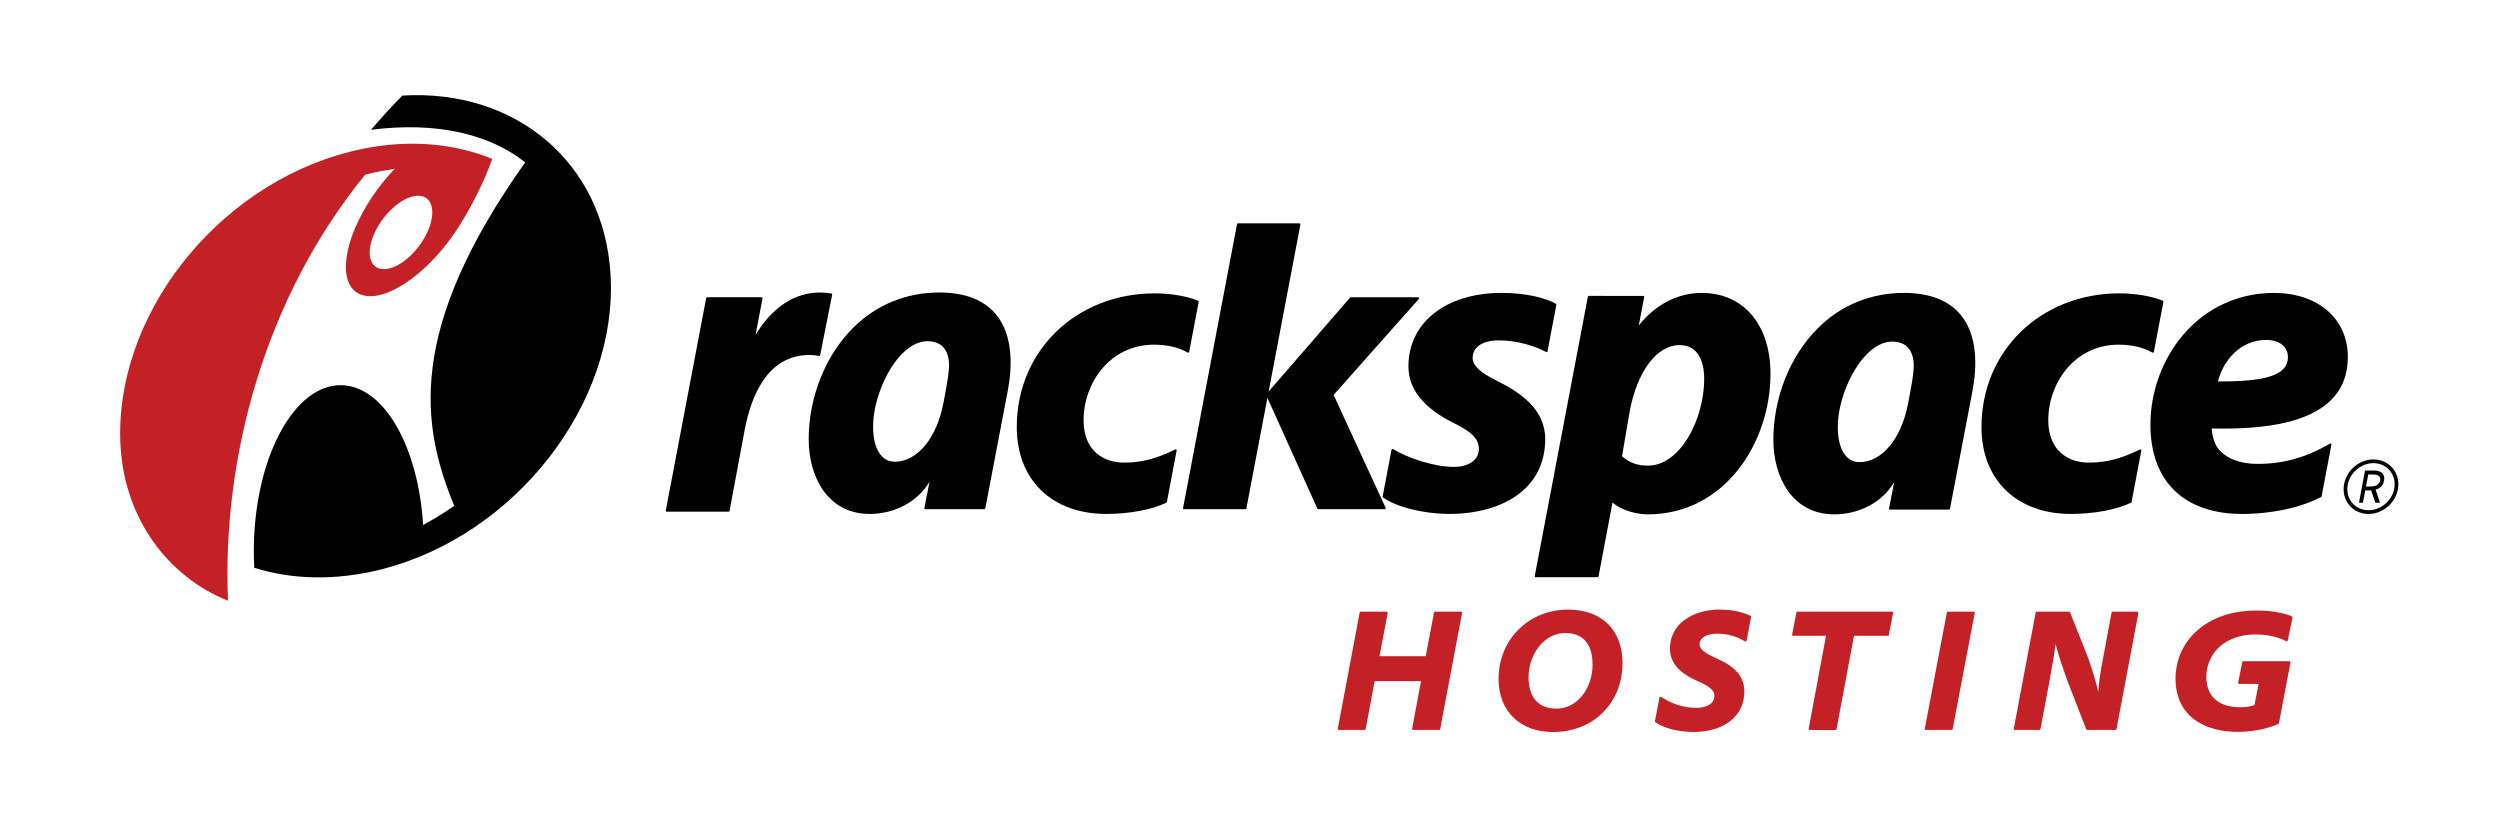
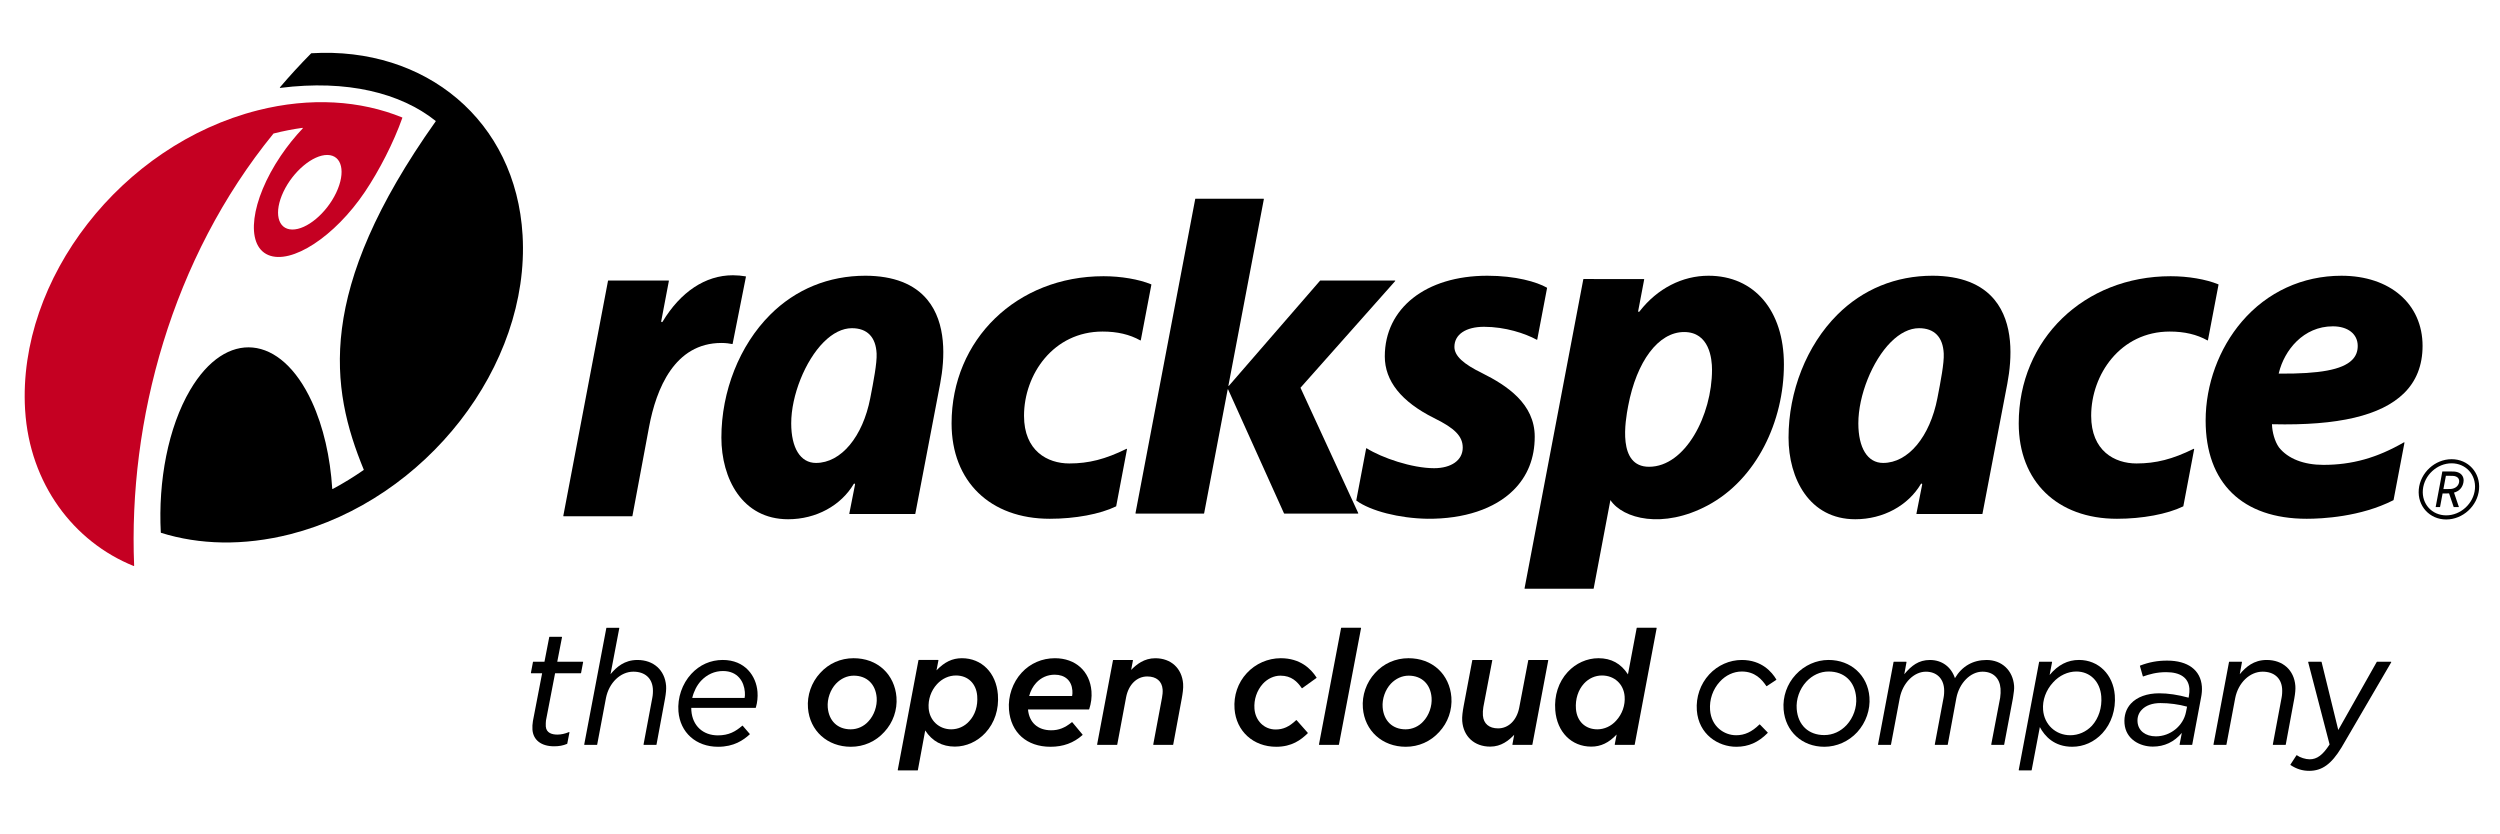
- <svg xmlns="http://www.w3.org/2000/svg" width="202.5" height="67.5" id="svg4067" version="1.1">
-   <defs id="defs4069" />
-   <g id="layer1" transform="translate(0,-984.8616)">
-     <g transform="matrix(1.251506,0,0,1.251506,-507.0129,146.8766)" id="g2871-7">
-       <g id="g2873-0">
-         <path d="m 454.025,691.252 c 0.098,-0.514 0.449,-2.361 0.449,-2.361 0,-0.004 0,-0.008 0,-0.011 0,-0.016 -0.004,-0.029 -0.014,-0.041 -0.012,-0.014 -0.029,-0.021 -0.048,-0.021 l -3.521,10e-4 c -0.03,0 -0.057,0.021 -0.062,0.049 l -2.616,13.757 c -0.003,0.018 0.002,0.036 0.013,0.051 0.013,0.014 0.03,0.022 0.048,0.022 h 4.005 c 0.029,0 0.056,-0.022 0.062,-0.05 l 0.975,-5.221 c 0.418,-2.222 1.483,-4.87 4.193,-4.87 0.261,0 0.481,0.034 0.621,0.062 0.017,0.004 0.034,0 0.048,-0.009 0.014,-0.009 0.023,-0.022 0.027,-0.04 l 0.777,-3.919 c 0.004,-0.016 0,-0.033 -0.009,-0.048 -0.009,-0.014 -0.025,-0.023 -0.041,-0.025 -0.218,-0.04 -0.515,-0.065 -0.757,-0.065 -1.627,-0.001 -3.088,0.975 -4.15,2.739 z" id="path2875-2" style="fill:#010101" />
-         <path d="m 485.247,684.034 c -0.03,0 -0.055,0.021 -0.061,0.052 l -3.494,18.38 c -0.004,0.018 10e-4,0.036 0.013,0.051 0.012,0.015 0.029,0.022 0.048,0.022 h 3.977 c 0.03,0 0.055,-0.021 0.061,-0.051 0,0 1.314,-6.913 1.361,-7.157 0.098,0.218 3.233,7.171 3.233,7.171 0.009,0.023 0.031,0.037 0.056,0.037 h 4.306 c 0.021,0 0.042,-0.011 0.053,-0.029 0.007,-0.009 0.011,-0.021 0.011,-0.032 0,-0.01 -0.002,-0.019 -0.007,-0.027 0,0 -3.333,-7.235 -3.367,-7.309 0.054,-0.06 5.521,-6.22 5.521,-6.22 0.011,-0.012 0.017,-0.026 0.017,-0.041 0,-0.009 -0.002,-0.018 -0.006,-0.026 -0.011,-0.021 -0.032,-0.035 -0.057,-0.035 h -4.361 c -0.019,0 -0.036,0.007 -0.048,0.021 0,0 -5.093,5.874 -5.271,6.08 0.059,-0.31 2.056,-10.811 2.056,-10.811 0,-0.005 0,-0.008 0,-0.012 0,-0.015 -0.004,-0.029 -0.014,-0.04 -0.012,-0.015 -0.029,-0.023 -0.049,-0.023 h -3.978 z" id="path2877-6" style="fill:#010101" />
-         <path clip-rule="evenodd" d="m 524.068,697.219 c 0.002,1.424 0.527,2.273 1.407,2.273 1.44,0 2.7,-1.511 3.136,-3.76 0.194,-1.007 0.396,-2.048 0.37,-2.599 -0.046,-0.943 -0.531,-1.442 -1.405,-1.442 -0.535,0 -1.095,0.278 -1.617,0.803 -1.08,1.079 -1.891,3.111 -1.891,4.725 z m -1.307,-6.38 c 1.502,-1.506 3.443,-2.301 5.612,-2.301 1.649,0.008 2.877,0.485 3.649,1.42 1.139,1.381 1.042,3.447 0.761,4.939 l -1.454,7.617 c -0.006,0.029 -0.031,0.051 -0.062,0.051 h -3.824 c -0.018,0 -0.036,-0.008 -0.048,-0.022 -0.01,-0.011 -0.015,-0.025 -0.015,-0.039 l 0.338,-1.717 c -0.751,1.274 -2.223,2.084 -3.874,2.084 -2.724,0 -3.944,-2.419 -3.946,-4.816 -10e-4,-2.723 1.069,-5.421 2.863,-7.216 z" id="path2879-0" style="fill:#010101;fill-rule:evenodd" />
-         <path d="m 510.6,696.203 -0.496,2.91 c 0.499,0.427 0.987,0.604 1.675,0.604 2.085,0 3.643,-2.976 3.643,-5.637 0,-0.65 -0.155,-2.163 -1.591,-2.163 -1.473,0 -2.742,1.682 -3.231,4.286 z m 0.588,-5.554 c 1.048,-1.34 2.515,-2.11 4.069,-2.11 2.707,0 4.455,2.055 4.455,5.234 0,4.473 -2.974,9.099 -7.948,9.099 -0.542,0 -1.607,-0.179 -2.277,-0.767 l -0.904,4.781 c -0.005,0.029 -0.031,0.051 -0.062,0.051 h -4.004 c -0.019,0 -0.036,-0.01 -0.048,-0.023 -0.013,-0.014 -0.018,-0.033 -0.014,-0.051 l 3.438,-18.081 c 0.005,-0.028 0.031,-0.05 0.062,-0.05 l 3.521,0.002 c 0.019,0 0.036,0.008 0.049,0.023 0.009,0.011 0.014,0.024 0.014,0.039 l -0.351,1.853 z" id="path2881-7" style="fill:#010101" />
-         <path clip-rule="evenodd" d="m 551.791,691.583 c -1.701,0 -2.797,1.378 -3.118,2.686 2.346,0.015 3.646,-0.228 4.209,-0.786 0.216,-0.214 0.32,-0.473 0.32,-0.793 0,-0.673 -0.554,-1.107 -1.411,-1.107 z m -5.355,-0.349 c 1.487,-1.737 3.567,-2.694 5.855,-2.694 2.864,0 4.788,1.668 4.788,4.149 0,1.145 -0.373,2.089 -1.108,2.806 -1.347,1.313 -3.867,1.908 -7.701,1.818 0.014,0.389 0.147,0.936 0.398,1.287 0.514,0.648 1.425,1.006 2.565,1.006 1.67,0 3.118,-0.405 4.693,-1.313 0.021,-0.013 0.048,-0.012 0.067,0.003 0.019,0.015 0.03,0.039 0.025,0.062 l -0.638,3.352 c -0.003,0.019 -0.016,0.035 -0.033,0.044 -1.935,0.984 -4.203,1.092 -5.088,1.092 -3.786,0 -5.957,-2.11 -5.957,-5.791 0.002,-2.118 0.779,-4.239 2.134,-5.821 z" id="path2883-3" style="fill:#010101;fill-rule:evenodd" />
-         <path clip-rule="evenodd" d="m 470.93,697.221 c 0,3.416 2.272,5.623 5.79,5.623 1.494,0 2.948,-0.272 3.892,-0.729 0.018,-0.008 0.031,-0.024 0.034,-0.045 l 0.631,-3.333 c 0.006,-0.022 -0.004,-0.046 -0.023,-0.062 -0.019,-0.014 -0.044,-0.016 -0.064,-0.005 -1.229,0.605 -2.193,0.852 -3.329,0.852 -1.261,0 -2.607,-0.721 -2.607,-2.745 0,-2.402 1.704,-4.888 4.555,-4.888 0.854,0 1.569,0.167 2.187,0.513 0.017,0.01 0.038,0.011 0.056,0.002 0.019,-0.009 0.032,-0.024 0.035,-0.045 l 0.618,-3.245 c 0.007,-0.029 -0.009,-0.058 -0.037,-0.069 -0.73,-0.299 -1.777,-0.477 -2.804,-0.477 -5.094,0 -8.934,3.721 -8.934,8.653 z" id="path2885-7" style="fill:#010101;fill-rule:evenodd" />
-         <path clip-rule="evenodd" d="m 496.278,693.3 c 0,1.456 0.975,2.682 2.898,3.643 1.212,0.593 1.661,1.052 1.661,1.696 0,0.705 -0.642,1.161 -1.634,1.161 -1.283,0 -3.035,-0.602 -3.923,-1.159 -0.018,-0.011 -0.039,-0.012 -0.058,-0.004 -0.02,0.008 -0.033,0.024 -0.036,0.046 l -0.576,3.031 c -0.005,0.022 0.005,0.048 0.024,0.062 0.845,0.612 2.524,1.041 4.179,1.068 2.152,0.016 3.95,-0.581 5.061,-1.683 0.835,-0.829 1.258,-1.894 1.258,-3.163 0,-1.956 -1.652,-3.033 -3.093,-3.753 -1.11,-0.541 -1.605,-1.004 -1.605,-1.501 0,-0.699 0.647,-1.133 1.689,-1.133 1.243,0 2.398,0.388 3.065,0.752 0.018,0.009 0.039,0.01 0.058,10e-4 0.018,-0.008 0.03,-0.024 0.034,-0.044 l 0.574,-3.014 c 0.006,-0.024 -0.008,-0.052 -0.03,-0.065 -0.602,-0.339 -1.839,-0.703 -3.507,-0.703 -3.612,10e-4 -6.039,1.915 -6.039,4.762 z" id="path2887-1" style="fill:#010101;fill-rule:evenodd" />
-         <path clip-rule="evenodd" d="m 533.368,697.221 c 0,3.416 2.271,5.623 5.789,5.623 1.493,0 2.948,-0.272 3.891,-0.729 0.019,-0.008 0.031,-0.024 0.035,-0.045 l 0.632,-3.333 c 0.004,-0.022 -0.005,-0.046 -0.024,-0.062 -0.019,-0.014 -0.043,-0.016 -0.064,-0.005 -1.229,0.605 -2.194,0.852 -3.328,0.852 -1.261,0 -2.608,-0.721 -2.608,-2.745 0,-2.402 1.703,-4.888 4.554,-4.888 0.854,0 1.569,0.167 2.188,0.513 0.018,0.01 0.038,0.011 0.057,0.002 0.018,-0.009 0.031,-0.024 0.035,-0.045 l 0.618,-3.245 c 0.006,-0.029 -0.011,-0.058 -0.038,-0.069 -0.73,-0.299 -1.778,-0.477 -2.804,-0.477 -5.094,0 -8.933,3.721 -8.933,8.653 z" id="path2889-8" style="fill:#010101;fill-rule:evenodd" />
-         <path clip-rule="evenodd" d="m 461.632,697.192 c 10e-4,1.423 0.527,2.273 1.407,2.273 1.439,0 2.699,-1.511 3.135,-3.76 0.194,-1.006 0.396,-2.048 0.37,-2.6 -0.046,-0.942 -0.532,-1.44 -1.405,-1.44 -0.534,0 -1.094,0.276 -1.618,0.801 -1.078,1.079 -1.891,3.111 -1.889,4.726 z m -1.307,-6.381 c 1.503,-1.504 3.444,-2.299 5.612,-2.299 1.649,0.006 2.878,0.483 3.649,1.419 1.14,1.381 1.043,3.447 0.762,4.938 l -1.456,7.618 c -0.006,0.029 -0.031,0.051 -0.061,0.051 h -3.824 c -0.018,0 -0.035,-0.008 -0.048,-0.023 -0.009,-0.011 -0.014,-0.024 -0.014,-0.039 l 0.338,-1.717 c -0.752,1.275 -2.224,2.085 -3.874,2.085 -2.725,0 -3.945,-2.419 -3.947,-4.816 -0.002,-2.725 1.068,-5.422 2.863,-7.217 z" id="path2891-4" style="fill:#010101;fill-rule:evenodd" />
-         <path d="m 557.053,701.103 c -0.075,0.833 0.533,1.501 1.365,1.501 0.85,0 1.607,-0.693 1.684,-1.544 0.075,-0.836 -0.533,-1.503 -1.366,-1.503 -0.849,0 -1.607,0.693 -1.683,1.546 z m -0.24,-0.021 c 0.089,-0.976 0.949,-1.766 1.923,-1.766 0.975,0 1.693,0.79 1.606,1.766 -0.088,0.974 -0.949,1.764 -1.924,1.764 -0.975,0 -1.692,-0.791 -1.605,-1.764 z m 1.378,-1.041 c 10e-4,-0.005 0.004,-0.008 0.009,-0.008 h 0.442 0.005 c 0.113,0.002 0.188,0.003 0.245,0.008 0.077,0.005 0.135,0.017 0.195,0.038 0.225,0.074 0.352,0.252 0.352,0.479 0,0.038 -0.003,0.079 -0.011,0.12 -0.052,0.278 -0.228,0.505 -0.553,0.595 l 0.284,0.836 10e-4,0.003 c 0,0.002 -10e-4,0.003 -0.002,0.005 0,0 -0.004,0.003 -0.007,0.003 h -0.287 c -0.004,0 -0.007,-0.002 -0.008,-0.006 l -0.271,-0.795 -0.177,0.003 h -0.007 -0.195 l -0.148,0.792 c -10e-4,0.003 -0.005,0.006 -0.01,0.006 h -0.237 c -0.003,0 -0.006,-10e-4 -0.008,-0.003 -10e-4,-0.002 -0.002,-0.004 -10e-4,-0.007 l 0.15,-0.799 10e-4,-0.01 0.118,-0.625 0.12,-0.635 z m 0.403,0.248 h -0.193 l -0.072,0.39 -0.073,0.388 h 0.19 0.021 c 0.099,-0.002 0.163,-0.002 0.215,-0.006 0.058,-0.005 0.1,-0.013 0.146,-0.027 0.185,-0.052 0.312,-0.186 0.345,-0.356 0.032,-0.17 -0.046,-0.302 -0.209,-0.355 -0.04,-0.015 -0.078,-0.021 -0.135,-0.025 -0.051,-0.004 -0.115,-0.005 -0.212,-0.006 l -0.023,-0.003 z" id="path2893-7" style="fill:#010101" />
+ <svg xmlns="http://www.w3.org/2000/svg" version="1.1" width="202.5" height="67.5" viewBox="135.829 229.889 202.5 67.5" id="Layer_1" xml:space="preserve">
+   <defs id="defs79" />
+   <g id="g3" transform="matrix(0.3820799,0,0,0.3820799,85.93123,146.3304)">
+     <g id="g5">
+       <g id="g7">
+         <path d="m 190.682,259.349 c -2.07,4.366 -1.248,7.95 1.841,8.004 3.088,0.056 7.275,-3.437 9.343,-7.8 2.072,-4.368 1.249,-7.951 -1.841,-8.008 -3.088,-0.051 -7.273,3.442 -9.343,7.804 z m 25.17,-15.758 c 0.025,0.01 0.043,0.036 0.043,0.065 0,0.01 -0.002,0.019 -0.004,0.024 -1.846,5.232 -4.909,11.185 -7.945,15.7 -6.393,9.496 -15.572,15.482 -20.495,13.371 -4.921,-2.109 -3.737,-11.52 2.662,-21.019 1.441,-2.132 3.019,-4.086 4.656,-5.812 0.012,-0.013 0.021,-0.03 0.021,-0.051 0,-0.04 -0.034,-0.072 -0.072,-0.072 0,0 -0.009,0 -0.01,0.001 -2.011,0.278 -4.048,0.675 -6.105,1.196 -0.014,0.001 -0.028,0.012 -0.039,0.024 -21.603,26.493 -30.796,60.903 -29.531,91.598 v 0.002 c 0,0.041 -0.031,0.071 -0.072,0.071 -0.009,0 -0.019,0 -0.026,-0.003 -12.735,-5.135 -22.041,-17.438 -23.012,-33.015 l -0.012,-0.179 c -1.607,-27.715 20.486,-56.106 49.353,-63.414 11.185,-2.829 21.753,-2.083 30.588,1.513 z" id="path9" style="fill:#c50022" />
+         <path d="m 207.685,318.338 c -2.099,1.457 -4.288,2.805 -6.549,4.019 -0.01,0.005 -0.022,0.009 -0.032,0.009 -0.04,0 -0.072,-0.031 -0.074,-0.07 -0.422,-6.653 -1.855,-13.1 -4.333,-18.465 -6.609,-14.318 -18.159,-15.419 -25.792,-2.456 -4.667,7.933 -6.795,19.3 -6.22,30.21 0,0.032 0.021,0.058 0.05,0.066 8.097,2.534 17.423,2.814 27.375,0.303 28.826,-7.344 50.875,-35.704 49.272,-63.392 -1.412,-24.321 -20.596,-40.036 -44.779,-38.579 -0.017,0 -0.033,0.008 -0.045,0.021 -2.351,2.379 -4.553,4.781 -6.619,7.207 -0.01,0.012 -0.016,0.029 -0.016,0.044 0,0.041 0.032,0.075 0.072,0.075 0.001,0 0.006,0 0.01,-0.001 14.171,-1.795 25.53,1.084 32.941,6.991 0.018,0.012 0.027,0.033 0.027,0.055 0,0.014 -0.004,0.029 -0.01,0.04 -25.539,36.004 -22.378,56.516 -15.253,73.84 0.004,0.008 0.006,0.016 0.006,0.025 0,0.024 -0.012,0.046 -0.031,0.058 z" id="path11" />
      </g>
-       <g id="g2895-6">
-         <path clip-rule="evenodd" d="m 547.526,710.223 c -1.031,0.81 -1.601,1.984 -1.601,3.312 0,1.046 0.39,1.939 1.097,2.519 0.922,0.753 2.136,0.902 2.993,0.895 1.125,-0.01 2.086,-0.285 2.568,-0.52 0.021,-0.009 0.033,-0.026 0.037,-0.047 l 0.747,-3.929 c 0.005,-0.019 -10e-4,-0.039 -0.014,-0.054 -0.012,-0.016 -0.031,-0.025 -0.051,-0.025 h -2.991 c -0.031,0 -0.059,0.023 -0.065,0.054 l -0.268,1.34 c -0.004,0.02 0.001,0.039 0.014,0.055 0.013,0.015 0.031,0.024 0.051,0.024 0,0 1.118,0 1.26,0 -0.026,0.138 -0.254,1.302 -0.268,1.368 -0.234,0.093 -0.537,0.141 -0.903,0.141 -1.425,0 -2.21,-0.698 -2.21,-1.966 0,-0.853 0.39,-1.627 1.066,-2.123 0.559,-0.402 1.306,-0.623 2.104,-0.623 0.779,0 1.454,0.181 1.825,0.351 l 0.176,0.09 c 0.019,0.009 0.041,0.01 0.059,10e-4 0.02,-0.009 0.033,-0.025 0.037,-0.047 l 0.311,-1.486 c 0.006,-0.029 -0.009,-0.06 -0.035,-0.072 -0.269,-0.134 -1.09,-0.387 -2.282,-0.387 -1.449,-0.002 -2.714,0.389 -3.657,1.129 z" id="path2897-8" style="fill:#c42126;fill-rule:evenodd" />
-         <path clip-rule="evenodd" d="m 497.999,709.171 c -0.032,0 -0.06,0.022 -0.064,0.053 0,0 -0.519,2.723 -0.537,2.826 -0.103,0 -2.842,0 -2.99,0 0.027,-0.147 0.531,-2.801 0.531,-2.801 10e-4,-0.004 10e-4,-0.008 10e-4,-0.012 0,-0.016 -0.005,-0.031 -0.015,-0.042 -0.013,-0.016 -0.031,-0.024 -0.052,-0.024 h -1.686 c -0.031,0 -0.058,0.022 -0.064,0.053 l -1.417,7.523 c -0.004,0.02 10e-4,0.039 0.014,0.055 0.013,0.016 0.031,0.024 0.051,0.024 h 1.675 c 0.031,0 0.059,-0.023 0.064,-0.055 0,0 0.562,-3.001 0.581,-3.104 0.104,0 2.854,0 3.003,0 -0.028,0.148 -0.577,3.081 -0.577,3.081 -10e-4,0.004 -10e-4,0.008 -10e-4,0.012 0,0.015 0.005,0.03 0.015,0.042 0.012,0.016 0.031,0.024 0.051,0.024 h 1.687 c 0.031,0 0.058,-0.022 0.064,-0.054 l 1.417,-7.523 c 0.004,-0.02 -10e-4,-0.039 -0.014,-0.054 -0.013,-0.016 -0.031,-0.024 -0.051,-0.024 h -1.686 z" id="path2899-9" style="fill:#c42126;fill-rule:evenodd" />
-         <path clip-rule="evenodd" d="m 504.052,713.412 c 0,1.312 0.643,2.032 1.81,2.032 h 0.011 c 0.548,0 1.07,-0.227 1.472,-0.64 0.533,-0.521 0.851,-1.347 0.851,-2.207 0,-0.933 -0.306,-2.044 -1.764,-2.044 -0.56,0 -1.079,0.226 -1.505,0.65 -0.548,0.547 -0.875,1.373 -0.875,2.209 z m -0.58,-3.151 c 0.812,-0.789 1.931,-1.225 3.148,-1.225 2.168,0 3.515,1.326 3.515,3.459 0,1.275 -0.467,2.427 -1.314,3.24 -0.801,0.79 -1.932,1.225 -3.184,1.225 h -0.01 c -1.031,0 -1.91,-0.321 -2.541,-0.929 -0.638,-0.613 -0.975,-1.478 -0.975,-2.497 0.001,-1.281 0.484,-2.443 1.361,-3.273 z" id="path2901-6" style="fill:#c42126;fill-rule:evenodd" />
-         <path clip-rule="evenodd" d="m 521.453,709.171 c -0.031,0 -0.058,0.022 -0.064,0.053 l -0.278,1.429 c -0.004,0.02 10e-4,0.039 0.014,0.056 0.013,0.014 0.03,0.022 0.051,0.022 0,0 1.982,0 2.13,0 -0.028,0.153 -1.123,6.018 -1.123,6.018 -0.002,0.004 -0.002,0.008 -0.002,0.012 0,0.015 0.006,0.03 0.016,0.042 0.013,0.016 0.031,0.024 0.051,0.024 h 1.675 c 0.031,0 0.059,-0.023 0.064,-0.055 0,0 1.108,-5.935 1.129,-6.041 0.104,0 2.188,0 2.188,0 0.031,0 0.059,-0.021 0.064,-0.053 l 0.279,-1.429 c 10e-4,-0.004 10e-4,-0.008 10e-4,-0.012 0,-0.016 -0.005,-0.031 -0.016,-0.042 -0.012,-0.016 -0.03,-0.024 -0.05,-0.024 h -6.129 z" id="path2903-3" style="fill:#c42126;fill-rule:evenodd" />
-         <path clip-rule="evenodd" d="m 531.191,709.171 c -0.032,0 -0.06,0.022 -0.064,0.053 l -1.429,7.523 c -0.004,0.02 0.002,0.039 0.014,0.055 0.013,0.016 0.031,0.024 0.051,0.024 h 1.674 c 0.032,0 0.061,-0.022 0.065,-0.054 l 1.429,-7.523 c 0.004,-0.02 -0.002,-0.039 -0.014,-0.054 -0.013,-0.016 -0.031,-0.024 -0.051,-0.024 h -1.675 z" id="path2905-9" style="fill:#c42126;fill-rule:evenodd" />
-         <path d="m 514.161,709.696 c -0.627,0.461 -0.957,1.105 -0.957,1.863 0,1.187 1.035,1.774 1.814,2.114 0.776,0.342 1.064,0.599 1.064,0.944 0,0.576 -0.625,0.781 -1.161,0.781 -0.931,0 -1.646,-0.337 -1.987,-0.537 -0.002,-0.002 -0.312,-0.177 -0.312,-0.177 -0.019,-0.011 -0.042,-0.012 -0.061,-0.003 -0.02,0.01 -0.034,0.027 -0.038,0.048 l -0.29,1.526 c -0.005,0.025 0.005,0.051 0.025,0.065 0.515,0.38 1.426,0.619 2.438,0.638 2.02,10e-4 3.325,-1.028 3.325,-2.621 0,-0.918 -0.548,-1.587 -1.725,-2.104 -0.631,-0.294 -1.178,-0.547 -1.178,-0.978 0,-0.317 0.354,-0.659 1.128,-0.659 0.786,-0.025 1.443,0.296 1.566,0.36 0.032,0.015 0.126,0.065 0.255,0.136 0.018,0.01 0.04,0.011 0.059,10e-4 0.02,-0.009 0.033,-0.026 0.037,-0.047 l 0.292,-1.53 c 0.005,-0.03 -0.01,-0.06 -0.036,-0.073 -0.361,-0.175 -0.966,-0.408 -2.027,-0.408 -0.86,0.002 -1.654,0.236 -2.231,0.661 z" id="path2907-6" style="fill:#c42126" />
-         <path clip-rule="evenodd" d="m 541.852,709.171 c -0.032,0 -0.06,0.022 -0.065,0.053 l -0.558,3.003 c -0.164,0.857 -0.266,1.487 -0.3,2.128 -0.208,-0.84 -0.418,-1.529 -0.701,-2.305 l -1.128,-2.838 c -0.01,-0.024 -0.034,-0.041 -0.062,-0.041 h -2.099 c -0.031,0 -0.059,0.022 -0.064,0.053 l -1.418,7.523 c -0.004,0.02 0.002,0.039 0.015,0.055 0.013,0.016 0.031,0.024 0.052,0.024 h 1.595 c 0.032,0 0.061,-0.022 0.065,-0.054 l 0.535,-2.847 c 0.176,-0.947 0.352,-1.922 0.443,-2.658 0.216,0.807 0.458,1.507 0.792,2.444 l 1.194,3.072 c 0.01,0.024 0.035,0.042 0.062,0.042 h 1.831 c 0.031,0 0.059,-0.022 0.064,-0.054 l 1.419,-7.523 c 0.002,-0.02 -0.002,-0.039 -0.016,-0.054 -0.013,-0.016 -0.031,-0.024 -0.05,-0.024 h -1.606 z" id="path2909-9" style="fill:#c42126;fill-rule:evenodd" />
+       <g id="g13">
+         <g id="g15">
+           <path d="m 531.449,291.219 c -3.937,3.939 -6.895,11.337 -6.89,17.228 0.003,5.169 1.921,8.389 5.251,8.389 5.334,0 9.929,-5.577 11.511,-13.744 0.354,-1.824 0.714,-3.681 0.972,-5.331 0.258,-1.65 0.42,-3.105 0.37,-4.122 -0.167,-3.486 -1.986,-5.369 -5.24,-5.369 -1.993,-10e-4 -4.057,1.031 -5.974,2.949 z m 5.441,36.422 c -0.017,-0.019 -0.021,-0.041 -0.017,-0.06 l 1.22,-6.179 c 0.018,-0.097 -0.034,-0.171 -0.118,-0.188 -0.069,-0.012 -0.13,0.024 -0.162,0.081 -2.693,4.565 -7.972,7.479 -13.905,7.479 -9.743,0 -14.143,-8.646 -14.146,-17.301 -0.009,-9.831 3.854,-19.564 10.323,-26.038 5.419,-5.422 12.412,-8.288 20.23,-8.288 5.946,0.026 10.344,1.746 13.103,5.087 4.083,4.945 3.746,12.369 2.729,17.767 l -5.274,27.606 c -0.007,0.033 -0.037,0.058 -0.071,0.058 h -13.854 c -0.024,10e-4 -0.046,-0.009 -0.058,-0.024 z" id="path17" />
+           <path d="m 445.903,277.149 c 6.027,0 10.48,1.312 12.632,2.528 0.024,0.014 0.041,0.044 0.034,0.075 l -2.08,10.917 c -0.004,0.024 -0.021,0.041 -0.041,0.051 -0.021,0.01 -0.045,0.01 -0.065,-0.001 -2.438,-1.327 -6.653,-2.745 -11.182,-2.745 -3.802,0 -6.275,1.592 -6.275,4.258 0,1.91 1.896,3.623 5.903,5.577 5.224,2.61 11.124,6.476 11.124,13.464 0,4.561 -1.522,8.375 -4.52,11.347 -3.984,3.954 -10.449,6.112 -18.226,6.052 -5.979,-0.097 -12.025,-1.647 -15.055,-3.84 -0.021,-0.017 -0.032,-0.046 -0.027,-0.073 l 2.086,-10.982 c 0.005,-0.022 0.022,-0.043 0.043,-0.054 0.023,-0.009 0.048,-0.007 0.068,0.005 3.237,2.031 9.617,4.222 14.297,4.222 3.628,0 6.072,-1.674 6.072,-4.359 0,-2.434 -1.719,-4.135 -6.106,-6.28 -6.941,-3.473 -10.416,-7.872 -10.416,-13.059 0.002,-10.207 8.692,-17.103 21.734,-17.103 z" id="path19" />
+           <path d="m 590.769,277.251 c 3.699,0 7.478,0.644 10.102,1.719 0.033,0.012 0.051,0.046 0.046,0.082 l -2.243,11.757 c -0.003,0.022 -0.019,0.043 -0.041,0.051 -0.021,0.01 -0.044,0.01 -0.063,-0.001 -2.265,-1.266 -4.883,-1.876 -8.001,-1.876 -10.435,0 -16.651,9.094 -16.651,17.859 0,7.438 4.967,10.104 9.6,10.104 4.142,0 7.659,-0.904 12.128,-3.105 0.025,-0.012 0.058,-0.011 0.077,0.007 0.022,0.017 0.032,0.044 0.029,0.071 l -2.291,12.078 c -0.004,0.021 -0.019,0.041 -0.039,0.052 -3.39,1.64 -8.637,2.625 -14.034,2.625 -12.666,0 -20.828,-7.933 -20.828,-20.217 -0.004,-17.791 13.836,-31.206 32.209,-31.206 z" id="path21" />
+           <path d="m 364.538,277.251 c 3.702,0 7.478,0.644 10.101,1.719 0.033,0.012 0.051,0.046 0.045,0.082 l -2.241,11.757 c -0.005,0.022 -0.021,0.043 -0.041,0.051 -0.022,0.01 -0.046,0.01 -0.066,-0.001 -2.262,-1.266 -4.881,-1.876 -8.001,-1.876 -10.434,0 -16.65,9.094 -16.65,17.859 0,7.438 4.968,10.104 9.599,10.104 4.141,0 7.657,-0.904 12.128,-3.105 0.027,-0.012 0.056,-0.011 0.078,0.007 0.022,0.017 0.033,0.044 0.027,0.071 l -2.288,12.078 c -0.004,0.021 -0.021,0.041 -0.041,0.052 -3.39,1.64 -8.637,2.625 -14.035,2.625 -12.664,0 -20.826,-7.933 -20.826,-20.217 0,-17.791 13.84,-31.206 32.211,-31.206 z" id="path23" />
+           <path d="m 285.961,277.048 c 0.867,0 1.933,0.092 2.714,0.234 0.018,0.003 0.034,0.016 0.046,0.031 0.01,0.019 0.016,0.038 0.01,0.057 l -2.82,14.205 c -0.004,0.017 -0.014,0.034 -0.03,0.044 -0.017,0.012 -0.037,0.014 -0.056,0.012 -0.513,-0.106 -1.327,-0.23 -2.283,-0.23 -9.952,0 -13.834,9.728 -15.342,17.771 l -3.534,18.913 c -0.009,0.034 -0.037,0.06 -0.072,0.06 h -14.508 c -0.023,0 -0.043,-0.011 -0.056,-0.026 -0.014,-0.017 -0.021,-0.039 -0.016,-0.062 l 9.478,-49.834 c 0.007,-0.036 0.038,-0.06 0.072,-0.06 l 12.76,-0.001 c 0.023,0 0.043,0.007 0.058,0.025 0.011,0.012 0.017,0.029 0.017,0.046 l -1.628,8.564 c -0.012,0.058 0,0.133 0.074,0.171 0.075,0.039 0.155,0.014 0.207,-0.063 3.809,-6.331 9.079,-9.857 14.909,-9.857 z" id="path25" />
+           <path d="m 305.22,291.219 c -3.937,3.939 -6.893,11.337 -6.889,17.228 10e-4,5.169 1.918,8.389 5.25,8.389 5.335,0 9.928,-5.577 11.508,-13.744 0.355,-1.824 0.714,-3.681 0.972,-5.331 0.26,-1.65 0.42,-3.105 0.373,-4.122 -0.169,-3.486 -1.986,-5.369 -5.241,-5.369 -1.992,-10e-4 -4.056,1.031 -5.973,2.949 z m 5.439,36.422 c -0.015,-0.019 -0.019,-0.041 -0.015,-0.06 l 1.219,-6.179 c 0.017,-0.097 -0.034,-0.171 -0.121,-0.188 -0.067,-0.012 -0.129,0.024 -0.16,0.081 -2.695,4.565 -7.972,7.479 -13.908,7.479 -9.741,0 -14.142,-8.646 -14.147,-17.301 -0.006,-9.831 3.855,-19.564 10.325,-26.038 5.417,-5.422 12.412,-8.288 20.229,-8.288 5.948,0.026 10.347,1.746 13.104,5.087 4.081,4.945 3.747,12.369 2.728,17.767 l -5.274,27.606 c -0.006,0.033 -0.035,0.058 -0.072,0.058 h -13.853 c -0.021,10e-4 -0.041,-0.009 -0.055,-0.024 z" id="path27" />
+           <path d="m 480.185,317.649 c 7.698,0 13.354,-10.932 13.354,-20.579 0,-2.328 -0.55,-7.987 -5.919,-7.987 -5.459,0 -10.067,6.221 -11.854,15.653 -0.614,3.229 -2.326,12.913 4.419,12.913 z m 12.606,-40.5 c 9.698,0 15.989,7.354 15.989,18.813 0,12.017 -5.771,24.341 -16.171,29.886 -9.476,5.052 -17.94,2.836 -20.602,-1.122 -0.003,-0.007 -0.015,-0.007 -0.015,0.003 l -3.541,18.718 c -0.006,0.031 -0.036,0.06 -0.072,0.06 h -14.512 c -0.021,0 -0.041,-0.011 -0.055,-0.027 -0.015,-0.016 -0.021,-0.039 -0.015,-0.06 l 12.455,-65.513 c 0.007,-0.032 0.038,-0.06 0.072,-0.06 l 12.762,0.008 c 0.021,0 0.041,0.01 0.056,0.026 0.015,0.019 0.019,0.042 0.015,0.06 l -1.268,6.67 c -0.014,0.073 -0.008,0.162 0.066,0.193 0.069,0.029 0.146,0.003 0.203,-0.07 l 0.062,-0.081 c 3.739,-4.797 9.019,-7.504 14.571,-7.504 z" id="path29" />
+           <path d="m 384.049,260.823 h 14.411 c 0.021,0 0.041,0.01 0.055,0.027 0.015,0.021 0.02,0.041 0.015,0.062 l -7.516,39.54 c -0.003,0.024 10e-4,0.049 0.027,0.06 0.022,0.012 0.049,0.003 0.065,-0.015 l 19.347,-22.312 c 0.014,-0.015 0.034,-0.024 0.055,-0.024 h 15.804 c 0.029,0 0.056,0.016 0.068,0.043 0.003,0.01 0.007,0.021 0.007,0.031 0,0.017 -0.007,0.034 -0.021,0.048 l -20.072,22.612 12.245,26.574 c 0.005,0.01 0.005,0.02 0.005,0.029 0,0.014 -0.003,0.027 -0.008,0.037 -0.017,0.023 -0.038,0.036 -0.062,0.036 H 402.87 c -0.027,0 -0.055,-0.018 -0.068,-0.043 l -11.844,-26.269 c -0.008,-0.024 -0.029,-0.036 -0.054,-0.034 -0.025,0.003 -0.041,0.019 -0.047,0.044 l -4.987,26.241 c -0.008,0.034 -0.037,0.061 -0.072,0.061 h -14.41 c -0.022,0 -0.042,-0.011 -0.056,-0.027 -0.016,-0.019 -0.019,-0.041 -0.016,-0.06 l 12.663,-66.602 c 0.004,-0.035 0.035,-0.059 0.07,-0.059 z" id="path31" />
+           <path d="m 630.427,292.032 c 0,-2.549 -2.11,-4.158 -5.267,-4.158 -6.259,0 -10.274,5.063 -11.444,9.841 l -0.041,0.174 c -0.002,10e-4 -0.002,0.005 0,0.01 0.003,10e-4 0.005,0.003 0.01,0.003 h 0.181 c 8.48,0.056 13.266,-0.815 15.358,-2.892 0.809,-0.802 1.203,-1.781 1.203,-2.978 z m -3.454,-14.881 c 10.317,0 17.201,5.994 17.201,14.881 0,4.11 -1.339,7.49 -3.974,10.059 -4.83,4.708 -13.904,6.866 -27.788,6.54 l -0.157,-0.002 c 0,-0.004 -0.003,0 -0.003,0 -0.002,0.002 -0.002,0.002 -0.002,0.003 l 0.005,0.156 c 0.048,1.431 0.544,3.448 1.476,4.753 1.896,2.398 5.254,3.705 9.414,3.705 6.083,0 11.354,-1.479 17.083,-4.78 0.024,-0.014 0.056,-0.013 0.079,0.003 0.023,0.018 0.034,0.046 0.03,0.071 l -2.311,12.146 c -0.005,0.021 -0.021,0.039 -0.036,0.05 -6.979,3.554 -15.168,3.938 -18.371,3.938 -13.638,0 -21.434,-7.583 -21.434,-20.826 0,-7.634 2.805,-15.286 7.688,-20.99 5.362,-6.26 12.856,-9.707 21.1,-9.707 z" id="path33" />
+         </g>
+         <path d="m 644.237,322.511 c -0.272,3.021 1.932,5.438 4.945,5.438 3.075,0 5.819,-2.516 6.094,-5.593 0.272,-3.025 -1.933,-5.442 -4.946,-5.442 -3.071,-10e-4 -5.814,2.512 -6.093,5.597 z m -0.866,-0.076 c 0.318,-3.53 3.434,-6.393 6.959,-6.393 3.529,0 6.132,2.861 5.815,6.393 -0.318,3.525 -3.436,6.386 -6.963,6.386 -3.526,-0.001 -6.129,-2.861 -5.811,-6.386 z m 4.987,-3.771 c 0.004,-0.016 0.018,-0.027 0.03,-0.027 h 1.603 l 0.016,0.002 c 0.41,0.008 0.683,0.01 0.89,0.025 0.279,0.021 0.49,0.062 0.709,0.139 0.812,0.271 1.273,0.915 1.273,1.735 0,0.14 -0.014,0.289 -0.045,0.438 -0.188,1.01 -0.821,1.829 -1.995,2.15 l 1.028,3.028 c 0,0.004 0.002,0.005 0.002,0.011 0,0.005 -0.002,0.012 -0.007,0.015 -0.005,0.012 -0.015,0.017 -0.024,0.017 h -1.042 c -0.012,0 -0.022,-0.01 -0.028,-0.021 l -0.979,-2.885 -0.643,0.016 h -0.021 -0.707 l -0.54,2.864 c -0.002,0.016 -0.016,0.025 -0.031,0.025 h -0.861 c -0.009,0 -0.02,-0.005 -0.023,-0.013 -0.004,-0.007 -0.009,-0.016 -0.009,-0.024 l 0.545,-2.892 0.007,-0.036 0.429,-2.268 0.423,-2.299 z m 1.463,0.9 h -0.704 l -0.262,1.41 -0.266,1.402 h 0.688 0.08 c 0.354,-0.005 0.588,-0.011 0.776,-0.021 0.207,-0.015 0.36,-0.043 0.528,-0.095 0.664,-0.192 1.132,-0.677 1.247,-1.297 0.115,-0.61 -0.164,-1.093 -0.756,-1.282 -0.148,-0.055 -0.283,-0.081 -0.488,-0.096 -0.185,-0.013 -0.417,-0.014 -0.769,-0.021 h -0.074 z" id="path35" />
      </g>
-       <g id="g2911-7">
-         <path d="m 431.165,675.767 c 7.276,-0.442 13.048,4.283 13.474,11.599 0.482,8.324 -6.148,16.852 -14.815,19.061 -2.998,0.756 -5.808,0.67 -8.246,-0.097 -0.176,-3.285 0.463,-6.709 1.87,-9.1 2.296,-3.896 5.768,-3.565 7.756,0.74 0.749,1.621 1.18,3.572 1.305,5.585 0.695,-0.372 1.368,-0.784 2.013,-1.233 -2.148,-5.215 -3.107,-11.387 4.591,-22.232 -2.238,-1.791 -5.681,-2.663 -9.978,-2.108 0.632,-0.745 1.309,-1.484 2.03,-2.215 z" id="path2913-5" style="fill:#010101" />
-         <path d="m 429.393,684.595 c -0.623,1.313 -0.375,2.391 0.554,2.407 0.929,0.016 2.188,-1.033 2.811,-2.346 0.623,-1.313 0.375,-2.39 -0.554,-2.406 -0.929,-0.016 -2.187,1.034 -2.811,2.345 z m -0.632,-3.713 c -6.508,7.977 -9.271,18.34 -8.883,27.58 -3.846,-1.536 -6.658,-5.242 -6.95,-9.938 l -0.004,-0.056 c -0.483,-8.332 6.161,-16.868 14.84,-19.065 3.372,-0.854 6.556,-0.626 9.216,0.461 -0.555,1.578 -1.478,3.377 -2.396,4.74 -1.924,2.855 -4.683,4.656 -6.163,4.021 -1.48,-0.637 -1.123,-3.466 0.801,-6.321 0.443,-0.659 0.936,-1.262 1.443,-1.792 -0.626,0.086 -1.262,0.208 -1.904,0.37 z" id="path2915-6" style="fill:#c42126" />
-       </g>
+     </g>
+     <g id="g37">
+       <path d="m 414.376,376.602 h -4.089 c -0.022,0 -0.043,-0.011 -0.059,-0.025 -0.013,-0.02 -0.018,-0.039 -0.015,-0.062 l 4.687,-24.677 c 0.007,-0.034 0.035,-0.061 0.071,-0.061 h 4.092 c 0.022,0 0.044,0.011 0.058,0.026 0.013,0.019 0.02,0.038 0.014,0.062 l -4.687,24.677 c -0.007,0.033 -0.038,0.06 -0.072,0.06 z" id="path39" />
+       <path d="m 555.41,376.602 h -2.604 c -0.021,0 -0.043,-0.011 -0.057,-0.025 -0.014,-0.02 -0.021,-0.039 -0.016,-0.062 l 1.892,-9.902 c 0.092,-0.583 0.126,-1.383 0.08,-1.94 -0.173,-2.246 -1.604,-3.586 -3.828,-3.586 -2.545,0 -4.923,2.402 -5.538,5.586 l -1.824,9.871 c -0.007,0.034 -0.036,0.061 -0.072,0.061 h -2.604 c -0.021,0 -0.042,-0.011 -0.056,-0.025 -0.015,-0.02 -0.021,-0.039 -0.017,-0.062 l 1.86,-9.902 c 0.114,-0.536 0.16,-1.334 0.112,-1.94 -0.173,-2.212 -1.653,-3.586 -3.862,-3.586 -2.543,0 -4.925,2.402 -5.536,5.586 l -1.861,9.871 c -0.007,0.034 -0.037,0.061 -0.071,0.061 h -2.604 c -0.021,0 -0.043,-0.011 -0.059,-0.025 -0.013,-0.02 -0.018,-0.039 -0.015,-0.062 l 3.292,-17.476 c 0.008,-0.034 0.037,-0.061 0.071,-0.061 h 2.604 c 0.021,0 0.043,0.011 0.058,0.025 0.013,0.017 0.02,0.039 0.014,0.062 l -0.47,2.557 c 1.512,-1.818 3.042,-3.019 5.439,-3.019 2.521,0 4.491,1.438 5.298,3.851 1.493,-2.521 3.807,-3.851 6.703,-3.851 3.234,0 5.582,2.201 5.839,5.479 0.053,0.665 -0.065,1.441 -0.183,2.191 -0.026,0.178 -0.053,0.354 -0.08,0.529 l -1.838,9.737 c -0.002,0.03 -0.034,0.057 -0.067,0.057 z" id="path41" />
+       <path d="m 615.106,376.602 h -2.604 c -0.021,0 -0.043,-0.011 -0.058,-0.025 -0.014,-0.02 -0.021,-0.039 -0.015,-0.062 l 1.856,-9.902 c 0.114,-0.54 0.162,-1.338 0.114,-1.94 -0.177,-2.246 -1.723,-3.586 -4.135,-3.586 -2.727,0 -5.166,2.35 -5.808,5.586 l -1.86,9.871 c -0.007,0.034 -0.036,0.061 -0.07,0.061 h -2.604 c -0.022,0 -0.045,-0.011 -0.059,-0.025 -0.014,-0.02 -0.02,-0.039 -0.014,-0.062 l 3.29,-17.476 c 0.007,-0.034 0.037,-0.061 0.071,-0.061 h 2.604 c 0.022,0 0.044,0.011 0.058,0.025 0.014,0.017 0.02,0.039 0.014,0.062 l -0.468,2.559 c 1.274,-1.528 2.958,-3.021 5.71,-3.021 3.431,0 5.812,2.15 6.076,5.479 0.053,0.693 -0.019,1.56 -0.228,2.725 l -1.805,9.734 c 0,0.031 -0.03,0.058 -0.065,0.058 z" id="path43" />
+       <path d="m 620.14,382.111 c -1.431,0 -2.687,-0.392 -3.956,-1.229 -0.031,-0.021 -0.042,-0.067 -0.021,-0.103 l 1.268,-1.95 c 0.012,-0.019 0.027,-0.029 0.048,-0.033 0.024,0 0.041,0 0.058,0.014 0.649,0.48 1.834,0.856 2.695,0.856 1.562,0 2.793,-0.912 4.231,-3.15 l -4.541,-17.444 c -0.006,-0.022 0,-0.046 0.014,-0.064 0.013,-0.018 0.033,-0.026 0.059,-0.026 h 2.7 c 0.036,0 0.062,0.021 0.071,0.056 l 3.537,14.417 8.158,-14.437 c 0.014,-0.022 0.038,-0.036 0.065,-0.036 h 2.941 c 0.026,0 0.052,0.014 0.063,0.034 0.012,0.024 0.012,0.053 0,0.074 l -10.548,18.079 c -2.136,3.512 -4.118,4.942 -6.842,4.942 z" id="path45" />
+       <path d="m 498.688,377.008 c -3.868,0 -7.986,-2.646 -8.367,-7.709 -0.211,-2.812 0.746,-5.594 2.623,-7.627 1.797,-1.949 4.315,-3.066 6.907,-3.066 4.244,0 6.407,2.588 7.317,4.128 0.021,0.032 0.011,0.076 -0.022,0.1 l -1.992,1.316 c -0.03,0.021 -0.08,0.016 -0.104,-0.021 -0.963,-1.433 -2.427,-3.076 -5.196,-3.076 -1.729,0 -3.434,0.791 -4.672,2.173 -1.472,1.6 -2.224,3.783 -2.055,5.997 0.262,3.507 2.978,5.341 5.524,5.341 1.808,0 3.328,-0.702 4.935,-2.278 0.016,-0.012 0.034,-0.021 0.052,-0.021 l 0,0 c 0.021,0 0.039,0.01 0.056,0.022 l 1.643,1.689 c 0.027,0.029 0.027,0.073 0,0.104 -1.968,1.997 -4.079,2.928 -6.649,2.928 z" id="path47" />
+       <path d="m 446.519,376.976 c -3.347,0 -5.676,-2.125 -5.936,-5.409 -0.072,-0.934 0.099,-2.072 0.297,-3.163 l 1.838,-9.736 c 0.007,-0.036 0.038,-0.062 0.072,-0.062 h 4.089 c 0.023,0 0.045,0.01 0.059,0.026 0.013,0.018 0.02,0.039 0.015,0.061 l -1.893,9.906 c -0.097,0.549 -0.135,1.276 -0.094,1.771 0.135,1.74 1.31,2.738 3.222,2.738 2.213,0 3.969,-1.728 4.479,-4.402 l 1.918,-10.038 c 0.007,-0.036 0.038,-0.062 0.072,-0.062 h 4.089 c 0.021,0 0.043,0.01 0.059,0.026 0.013,0.018 0.02,0.039 0.015,0.061 l -3.365,17.85 c -0.007,0.034 -0.038,0.062 -0.071,0.062 h -4.09 c -0.022,0 -0.043,-0.012 -0.058,-0.026 -0.014,-0.02 -0.021,-0.039 -0.015,-0.062 l 0.379,-2.049 c -1.148,1.202 -2.746,2.508 -5.081,2.508 z" id="path49" />
+       <path d="m 401.146,377.008 c -4.847,0 -8.477,-3.295 -8.831,-8.015 -0.213,-2.854 0.707,-5.552 2.592,-7.591 1.856,-2.015 4.483,-3.169 7.203,-3.169 4.117,0 6.396,2.226 7.585,4.091 0.021,0.033 0.014,0.077 -0.019,0.1 l -3.01,2.164 c -0.014,0.012 -0.041,0.01 -0.055,0.014 -0.021,-0.005 -0.037,-0.016 -0.048,-0.03 -0.953,-1.371 -2.16,-2.64 -4.526,-2.64 -1.354,0 -2.709,0.63 -3.729,1.732 -1.268,1.414 -1.916,3.341 -1.771,5.286 0.191,2.547 2.075,4.394 4.479,4.394 1.61,0 2.87,-0.569 4.354,-1.973 0.014,-0.014 0.034,-0.021 0.051,-0.021 0.021,0 0.039,0.01 0.055,0.025 l 2.361,2.67 c 0.027,0.029 0.023,0.075 -0.006,0.102 -1.447,1.414 -3.374,2.861 -6.685,2.861 z" id="path51" />
+       <path d="m 379.243,376.602 h -4.089 c -0.023,0 -0.043,-0.011 -0.058,-0.025 -0.012,-0.02 -0.019,-0.039 -0.014,-0.062 l 1.856,-9.902 c 0.117,-0.543 0.17,-1.254 0.129,-1.773 -0.138,-1.738 -1.324,-2.738 -3.257,-2.738 -2.21,0 -3.969,1.729 -4.481,4.402 l -1.881,10.04 c -0.007,0.034 -0.038,0.061 -0.072,0.061 h -4.122 c -0.023,0 -0.044,-0.011 -0.058,-0.025 -0.012,-0.02 -0.019,-0.039 -0.014,-0.062 l 3.363,-17.848 c 0.006,-0.036 0.037,-0.062 0.072,-0.062 h 4.089 c 0.022,0 0.042,0.011 0.057,0.027 0.013,0.018 0.018,0.039 0.015,0.061 l -0.384,2.021 c 1.158,-1.192 2.776,-2.479 5.119,-2.479 3.327,0 5.641,2.123 5.902,5.409 0.075,0.969 -0.113,2.141 -0.296,3.163 l -1.805,9.734 c -0.006,0.031 -0.037,0.058 -0.071,0.058 z" id="path53" />
+       <path d="m 269.702,376.602 h -2.604 c -0.023,0 -0.043,-0.011 -0.057,-0.025 -0.013,-0.02 -0.019,-0.039 -0.015,-0.062 l 1.859,-9.902 c 0.114,-0.536 0.162,-1.334 0.113,-1.94 -0.176,-2.246 -1.72,-3.586 -4.133,-3.586 -2.728,0 -5.169,2.35 -5.807,5.586 l -1.861,9.871 c -0.006,0.034 -0.037,0.061 -0.072,0.061 h -2.603 c -0.023,0 -0.044,-0.011 -0.058,-0.025 -0.013,-0.02 -0.019,-0.039 -0.014,-0.062 l 4.686,-24.677 c 0.005,-0.034 0.036,-0.061 0.071,-0.061 h 2.604 c 0.022,0 0.042,0.011 0.056,0.026 0.013,0.019 0.019,0.038 0.015,0.062 l -1.859,9.757 c 1.271,-1.527 2.957,-3.018 5.705,-3.018 3.428,0 5.813,2.15 6.078,5.479 0.051,0.695 -0.021,1.562 -0.229,2.725 l -1.804,9.734 c -0.005,0.03 -0.036,0.057 -0.071,0.057 z" id="path55" />
+       <path d="m 282.823,377.008 c -4.672,0 -8.045,-3.017 -8.401,-7.504 -0.226,-2.878 0.789,-5.844 2.714,-7.935 1.787,-1.938 4.1,-2.966 6.688,-2.966 4.716,0 7.094,3.397 7.358,6.764 0.088,1.107 -0.029,2.229 -0.351,3.339 -0.008,0.031 -0.037,0.053 -0.069,0.053 H 277.14 c -0.008,0.188 0.006,0.378 0.018,0.562 l 0.007,0.067 c 0.248,3.161 2.453,5.204 5.617,5.204 2.319,0 3.741,-0.815 5.163,-2.043 0.013,-0.012 0.028,-0.019 0.047,-0.019 0.029,0.005 0.043,0.011 0.056,0.024 l 1.489,1.725 c 0.026,0.03 0.022,0.077 -0.007,0.103 -1.351,1.223 -3.335,2.626 -6.707,2.626 z m -5.475,-10.357 h 11.105 c 0.072,-0.321 0.089,-0.75 0.048,-1.272 -0.169,-2.143 -1.476,-4.43 -4.641,-4.43 -1.757,0 -3.363,0.716 -4.649,2.074 -0.877,0.952 -1.519,2.206 -1.863,3.628 z" id="path57" />
+       <path d="m 248.054,376.907 c -2.703,0 -4.415,-1.315 -4.581,-3.52 -0.041,-0.562 -0.004,-1.232 0.102,-1.842 l 1.95,-10.124 h -2.306 c -0.023,0 -0.043,-0.011 -0.057,-0.024 -0.012,-0.021 -0.019,-0.04 -0.015,-0.062 l 0.435,-2.298 c 0.006,-0.034 0.037,-0.061 0.072,-0.061 h 2.368 l 1.01,-5.215 c 0.006,-0.034 0.037,-0.061 0.072,-0.061 h 2.562 c 0.022,0 0.044,0.011 0.058,0.026 0.012,0.019 0.019,0.04 0.015,0.062 l -1.005,5.187 h 5.409 c 0.023,0 0.043,0.011 0.058,0.025 0.012,0.017 0.018,0.039 0.014,0.062 l -0.434,2.298 c -0.007,0.034 -0.038,0.06 -0.072,0.06 h -5.436 l -1.933,10.016 c -0.027,0.292 -0.068,0.854 -0.038,1.264 0.106,1.427 1.394,1.726 2.456,1.726 0.787,0 1.613,-0.18 2.46,-0.534 0.022,-0.013 0.051,-0.007 0.075,0.011 0.021,0.018 0.031,0.045 0.025,0.07 l -0.464,2.366 c -0.004,0.022 -0.021,0.043 -0.043,0.054 -0.853,0.36 -1.679,0.514 -2.757,0.514 z" id="path59" />
+       <path d="m 428.619,377.008 c -4.979,0 -8.717,-3.379 -9.098,-8.216 -0.215,-2.703 0.728,-5.41 2.584,-7.426 1.823,-2.02 4.337,-3.133 7.076,-3.133 2.494,0 4.688,0.808 6.34,2.335 1.597,1.478 2.576,3.576 2.762,5.914 0.216,2.716 -0.729,5.41 -2.588,7.393 -1.826,2.02 -4.34,3.133 -7.076,3.133 z m 0.607,-15.076 c -1.382,0 -2.722,0.604 -3.767,1.699 -1.201,1.271 -1.886,3.237 -1.746,5.017 0.229,2.876 2.093,4.662 4.865,4.662 1.431,0 2.803,-0.617 3.763,-1.698 1.199,-1.266 1.884,-3.233 1.747,-5.019 -0.227,-2.874 -2.092,-4.661 -4.862,-4.661 z" id="path61" />
+       <path d="m 517.347,377.008 c -4.716,0 -8.268,-3.254 -8.633,-7.91 -0.214,-2.72 0.729,-5.413 2.586,-7.394 1.816,-1.969 4.349,-3.101 6.945,-3.101 4.737,0 8.302,3.24 8.666,7.879 0.21,2.673 -0.733,5.379 -2.585,7.424 -1.815,1.971 -4.357,3.102 -6.979,3.102 z m 0.911,-15.956 c -1.765,0 -3.451,0.772 -4.744,2.175 -1.428,1.55 -2.185,3.716 -2.021,5.79 0.267,3.399 2.504,5.512 5.842,5.512 1.787,0 3.473,-0.761 4.745,-2.14 1.427,-1.551 2.184,-3.717 2.021,-5.794 -0.268,-3.42 -2.507,-5.543 -5.843,-5.543 z" id="path63" />
+       <path d="m 561.236,382.011 h -2.604 c -0.021,0 -0.041,-0.01 -0.057,-0.026 -0.013,-0.018 -0.02,-0.037 -0.016,-0.061 l 4.321,-22.886 c 0.007,-0.034 0.037,-0.061 0.072,-0.061 h 2.603 c 0.022,0 0.043,0.011 0.06,0.025 0.012,0.017 0.017,0.039 0.014,0.062 l -0.52,2.723 c 1.788,-2.142 3.828,-3.185 6.23,-3.185 4.121,0 7.24,3.072 7.588,7.472 0.237,3.05 -0.722,5.991 -2.636,8.068 -1.7,1.848 -3.97,2.863 -6.391,2.863 -3.807,0 -5.825,-2.229 -6.863,-4.178 l -1.732,9.121 c -0.002,0.037 -0.034,0.063 -0.069,0.063 z m 9.545,-20.959 c -1.817,0 -3.616,0.843 -4.935,2.309 -1.513,1.64 -2.287,3.764 -2.121,5.827 0.241,3.114 2.665,5.375 5.761,5.375 1.731,0 3.36,-0.713 4.588,-2.006 1.45,-1.606 2.173,-3.881 1.986,-6.229 -0.245,-3.156 -2.368,-5.276 -5.279,-5.276 z" id="path65" />
+       <path d="m 586.984,376.972 c -2.703,0 -5.732,-1.532 -5.999,-4.899 -0.128,-1.658 0.337,-3.115 1.352,-4.212 1.297,-1.411 3.429,-2.188 6.003,-2.188 1.896,0 3.938,0.304 6.232,0.928 l 0.059,-0.325 c 0.1,-0.533 0.145,-1.162 0.109,-1.604 -0.183,-2.278 -1.893,-3.482 -4.94,-3.482 -2.028,0 -3.584,0.458 -4.839,0.908 -0.021,0.003 -0.039,0.003 -0.057,-0.005 -0.02,-0.009 -0.032,-0.025 -0.039,-0.047 l -0.61,-2.162 c -0.012,-0.036 0.011,-0.073 0.045,-0.087 1.897,-0.729 3.662,-1.056 5.727,-1.056 4.402,0 7.087,1.997 7.361,5.478 0.056,0.731 -0.011,1.591 -0.187,2.423 l -1.856,9.901 c -0.007,0.034 -0.038,0.062 -0.071,0.062 h -2.538 c -0.023,0 -0.044,-0.012 -0.059,-0.026 -0.013,-0.02 -0.018,-0.041 -0.014,-0.062 l 0.473,-2.451 c -1.624,1.927 -3.695,2.906 -6.152,2.906 z m 1.607,-9.228 c -1.702,0 -3.104,0.508 -3.955,1.43 -0.662,0.687 -0.97,1.577 -0.888,2.581 0.144,1.849 1.67,3.043 3.89,3.043 3.06,0 5.803,-2.213 6.38,-5.146 l 0.23,-1.149 c -1.753,-0.49 -3.76,-0.759 -5.657,-0.759 z" id="path67" />
+       <path d="m 467.945,376.976 c -4.207,0 -7.274,-3.099 -7.638,-7.711 -0.243,-3.113 0.688,-5.989 2.632,-8.102 1.718,-1.862 4.094,-2.93 6.521,-2.93 2.716,0 4.766,1.122 6.257,3.427 l 1.851,-9.823 c 0.005,-0.034 0.036,-0.061 0.071,-0.061 h 4.092 c 0.021,0 0.043,0.011 0.057,0.026 0.014,0.019 0.019,0.038 0.015,0.062 l -4.651,24.677 c -0.008,0.034 -0.038,0.061 -0.072,0.061 h -4.091 c -0.023,0 -0.045,-0.011 -0.06,-0.025 -0.012,-0.02 -0.019,-0.041 -0.014,-0.062 l 0.405,-2.109 c -1.644,1.749 -3.357,2.57 -5.375,2.57 z m 2.264,-15.08 c -1.438,0 -2.786,0.604 -3.801,1.7 -1.252,1.358 -1.877,3.321 -1.717,5.387 0.209,2.629 1.985,4.326 4.532,4.326 1.493,0 2.948,-0.668 3.989,-1.835 1.293,-1.401 1.95,-3.276 1.802,-5.146 -0.2,-2.609 -2.176,-4.432 -4.805,-4.432 z" id="path69" />
+       <path d="m 325.11,382.011 h -4.124 c -0.023,0 -0.043,-0.01 -0.057,-0.026 -0.013,-0.018 -0.019,-0.037 -0.015,-0.061 l 4.391,-23.258 c 0.006,-0.036 0.037,-0.062 0.072,-0.062 h 4.091 c 0.022,0 0.042,0.011 0.057,0.027 0.013,0.018 0.019,0.039 0.014,0.062 l -0.408,2.115 c 1.698,-1.779 3.366,-2.575 5.379,-2.575 4.204,0 7.273,3.097 7.637,7.707 0.245,3.118 -0.692,5.995 -2.636,8.102 -1.713,1.862 -4.075,2.93 -6.48,2.93 -2.702,0 -4.82,-1.15 -6.294,-3.425 l -1.555,8.404 c -0.007,0.034 -0.038,0.06 -0.072,0.06 z m 8.154,-20.115 c -1.505,0 -2.934,0.651 -4.026,1.837 -1.272,1.382 -1.917,3.259 -1.767,5.148 0.202,2.566 2.21,4.428 4.774,4.428 1.454,0 2.837,-0.617 3.798,-1.698 1.275,-1.348 1.886,-3.261 1.718,-5.387 -0.207,-2.628 -1.971,-4.328 -4.497,-4.328 z" id="path71" />
+       <path d="m 353.296,377.008 c -5.047,0 -8.417,-3.019 -8.8,-7.878 -0.224,-2.837 0.783,-5.764 2.689,-7.83 1.82,-1.977 4.323,-3.065 7.047,-3.065 4.372,0 7.416,2.747 7.752,6.998 0.099,1.263 -0.068,2.58 -0.483,3.815 -0.01,0.029 -0.039,0.05 -0.07,0.05 h -12.903 c 0.25,2.768 2.081,4.415 4.911,4.415 1.604,0 2.873,-0.493 4.383,-1.708 0.026,-0.022 0.072,-0.021 0.103,0.012 l 2.166,2.603 c 0.025,0.031 0.021,0.077 -0.009,0.103 -1.87,1.67 -4.09,2.485 -6.786,2.485 z m -4.525,-10.762 h 9.111 c 0.069,-0.313 0.09,-0.729 0.054,-1.173 -0.162,-2.096 -1.561,-3.346 -3.743,-3.346 -1.525,0 -2.886,0.599 -3.932,1.733 -0.687,0.747 -1.199,1.709 -1.49,2.786 z" id="path73" />
+       <path d="m 310.98,377.008 c -4.979,0 -8.72,-3.379 -9.097,-8.216 -0.212,-2.704 0.728,-5.412 2.585,-7.426 1.824,-2.02 4.337,-3.133 7.075,-3.133 2.495,0 4.687,0.808 6.338,2.335 1.597,1.478 2.579,3.576 2.763,5.914 0.213,2.719 -0.729,5.412 -2.586,7.393 -1.828,2.02 -4.343,3.133 -7.078,3.133 z m 0.605,-15.076 c -1.381,0 -2.718,0.604 -3.763,1.699 -1.201,1.269 -1.886,3.235 -1.747,5.017 0.226,2.876 2.089,4.662 4.862,4.662 1.431,0 2.804,-0.617 3.766,-1.698 1.199,-1.267 1.883,-3.233 1.747,-5.017 -0.226,-2.876 -2.091,-4.663 -4.865,-4.663 z" id="path75" />
    </g>
  </g>
</svg>
